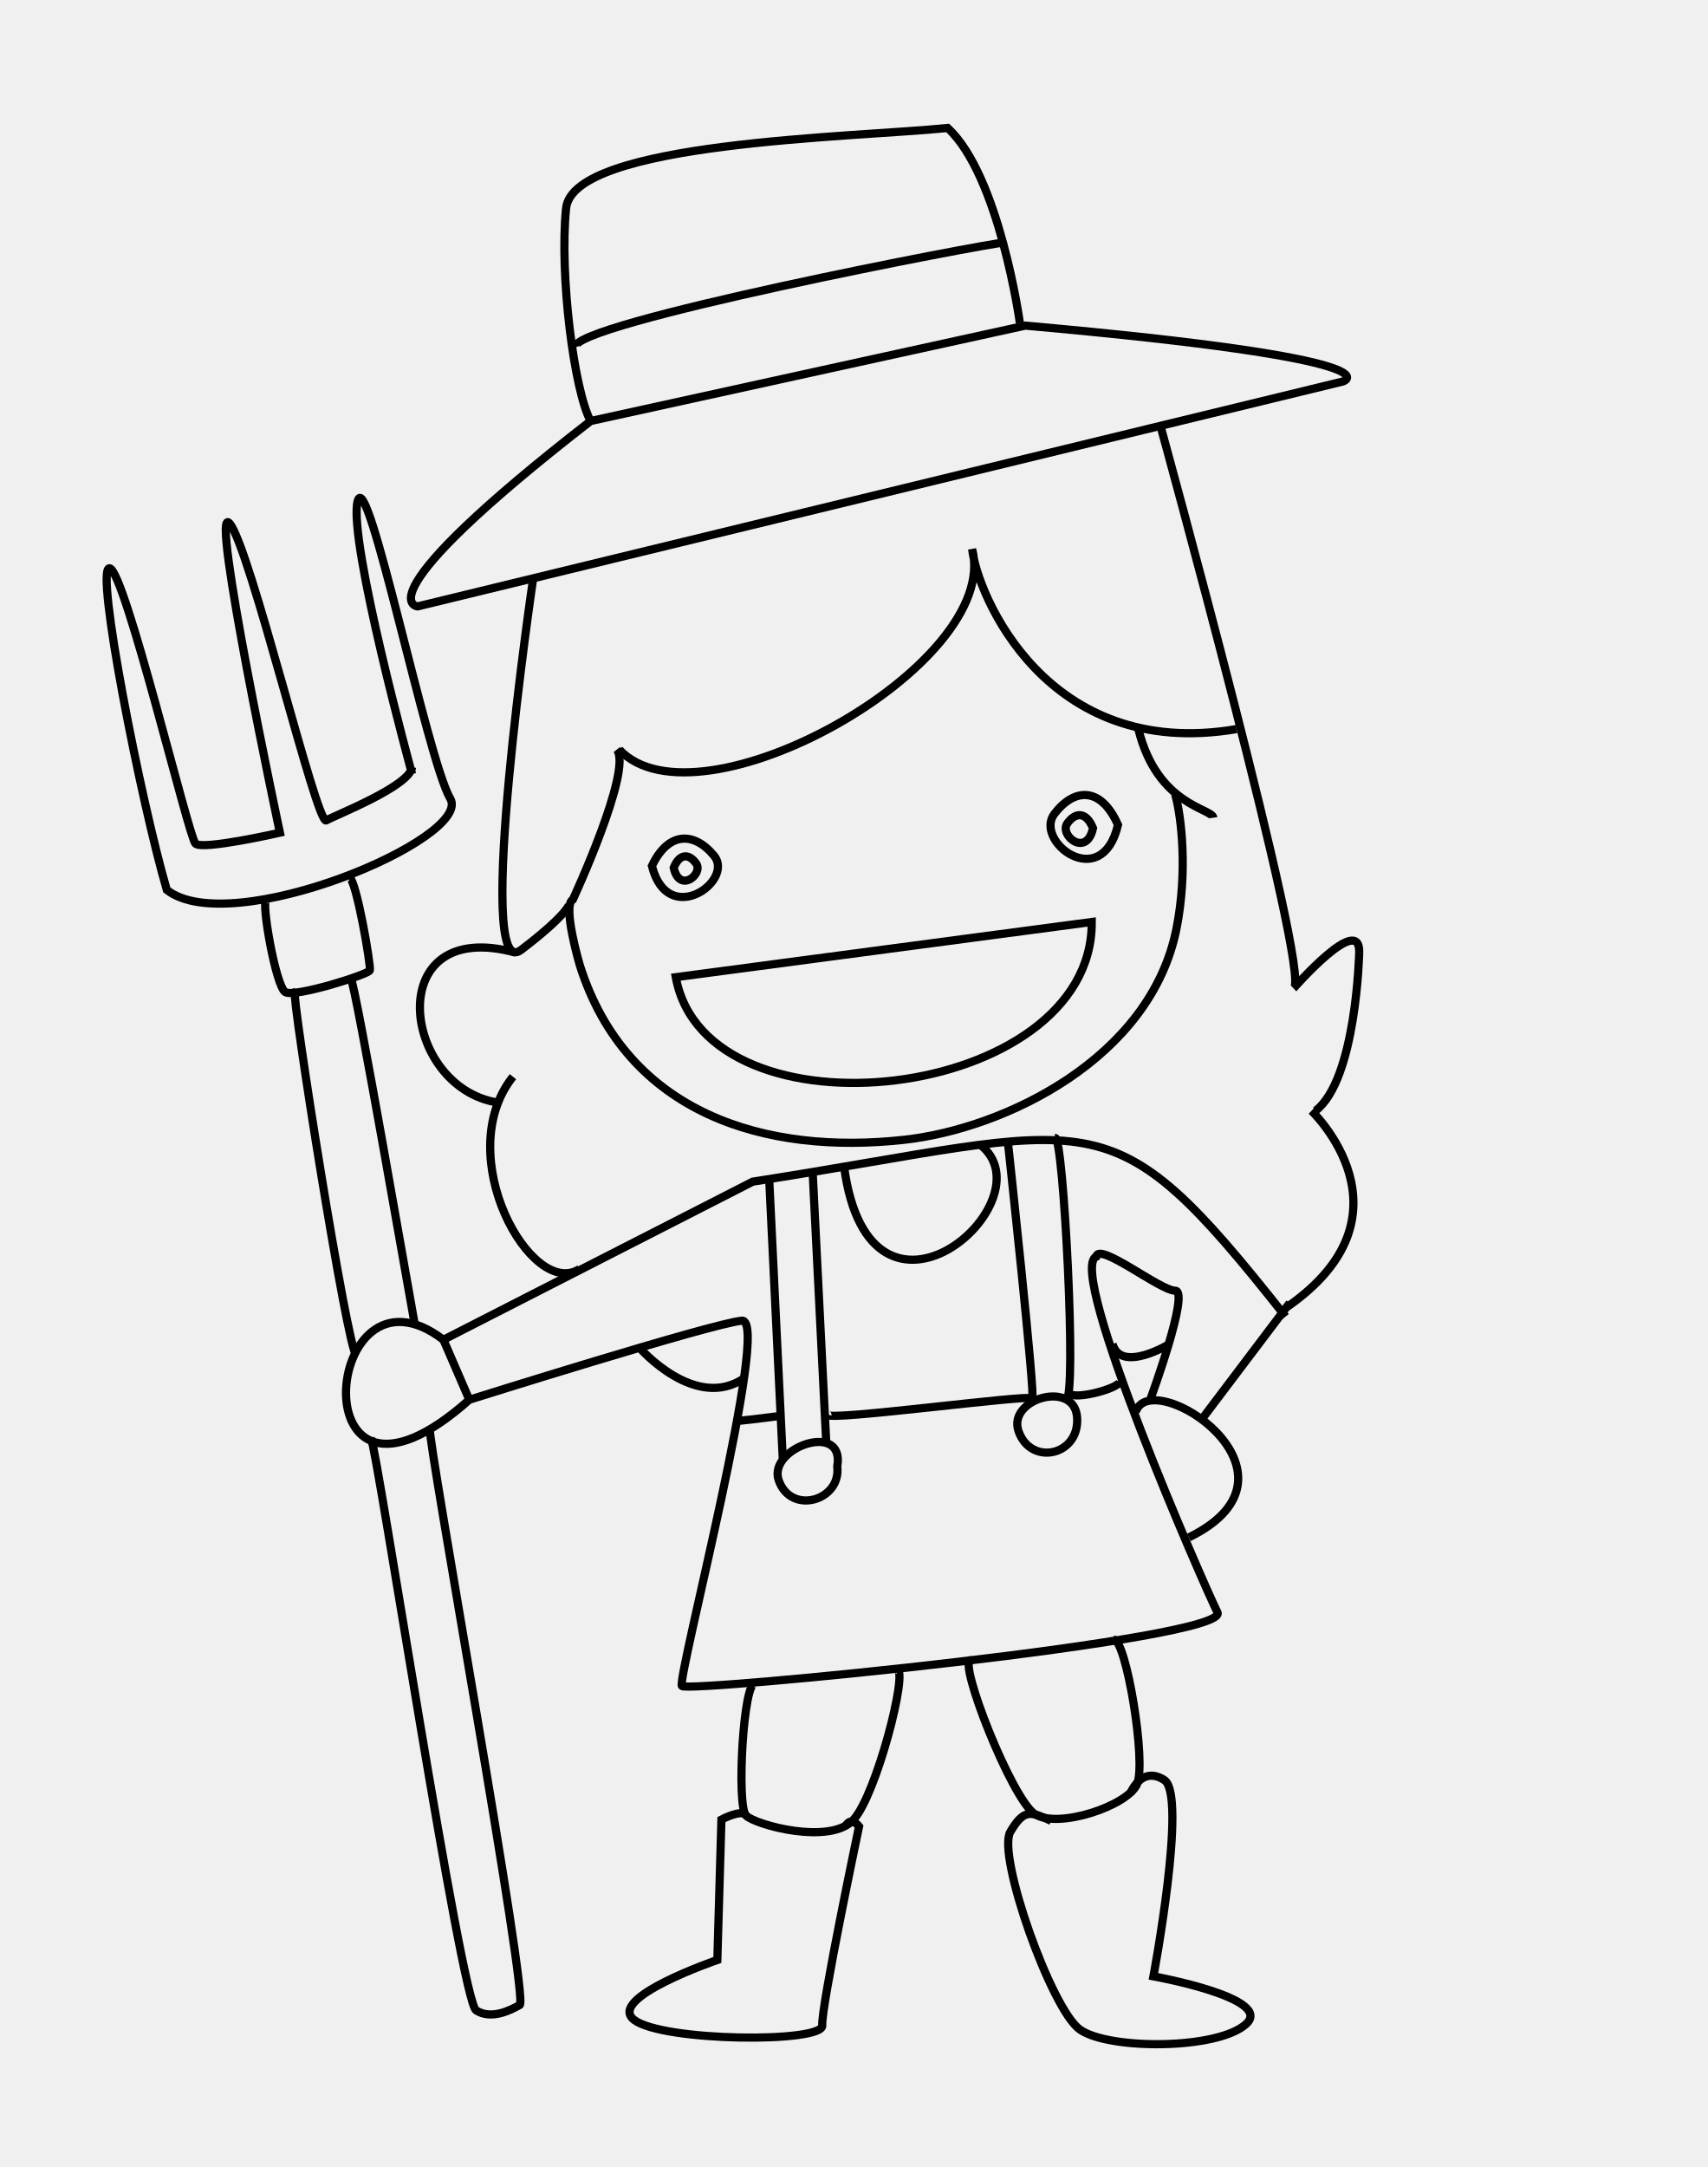
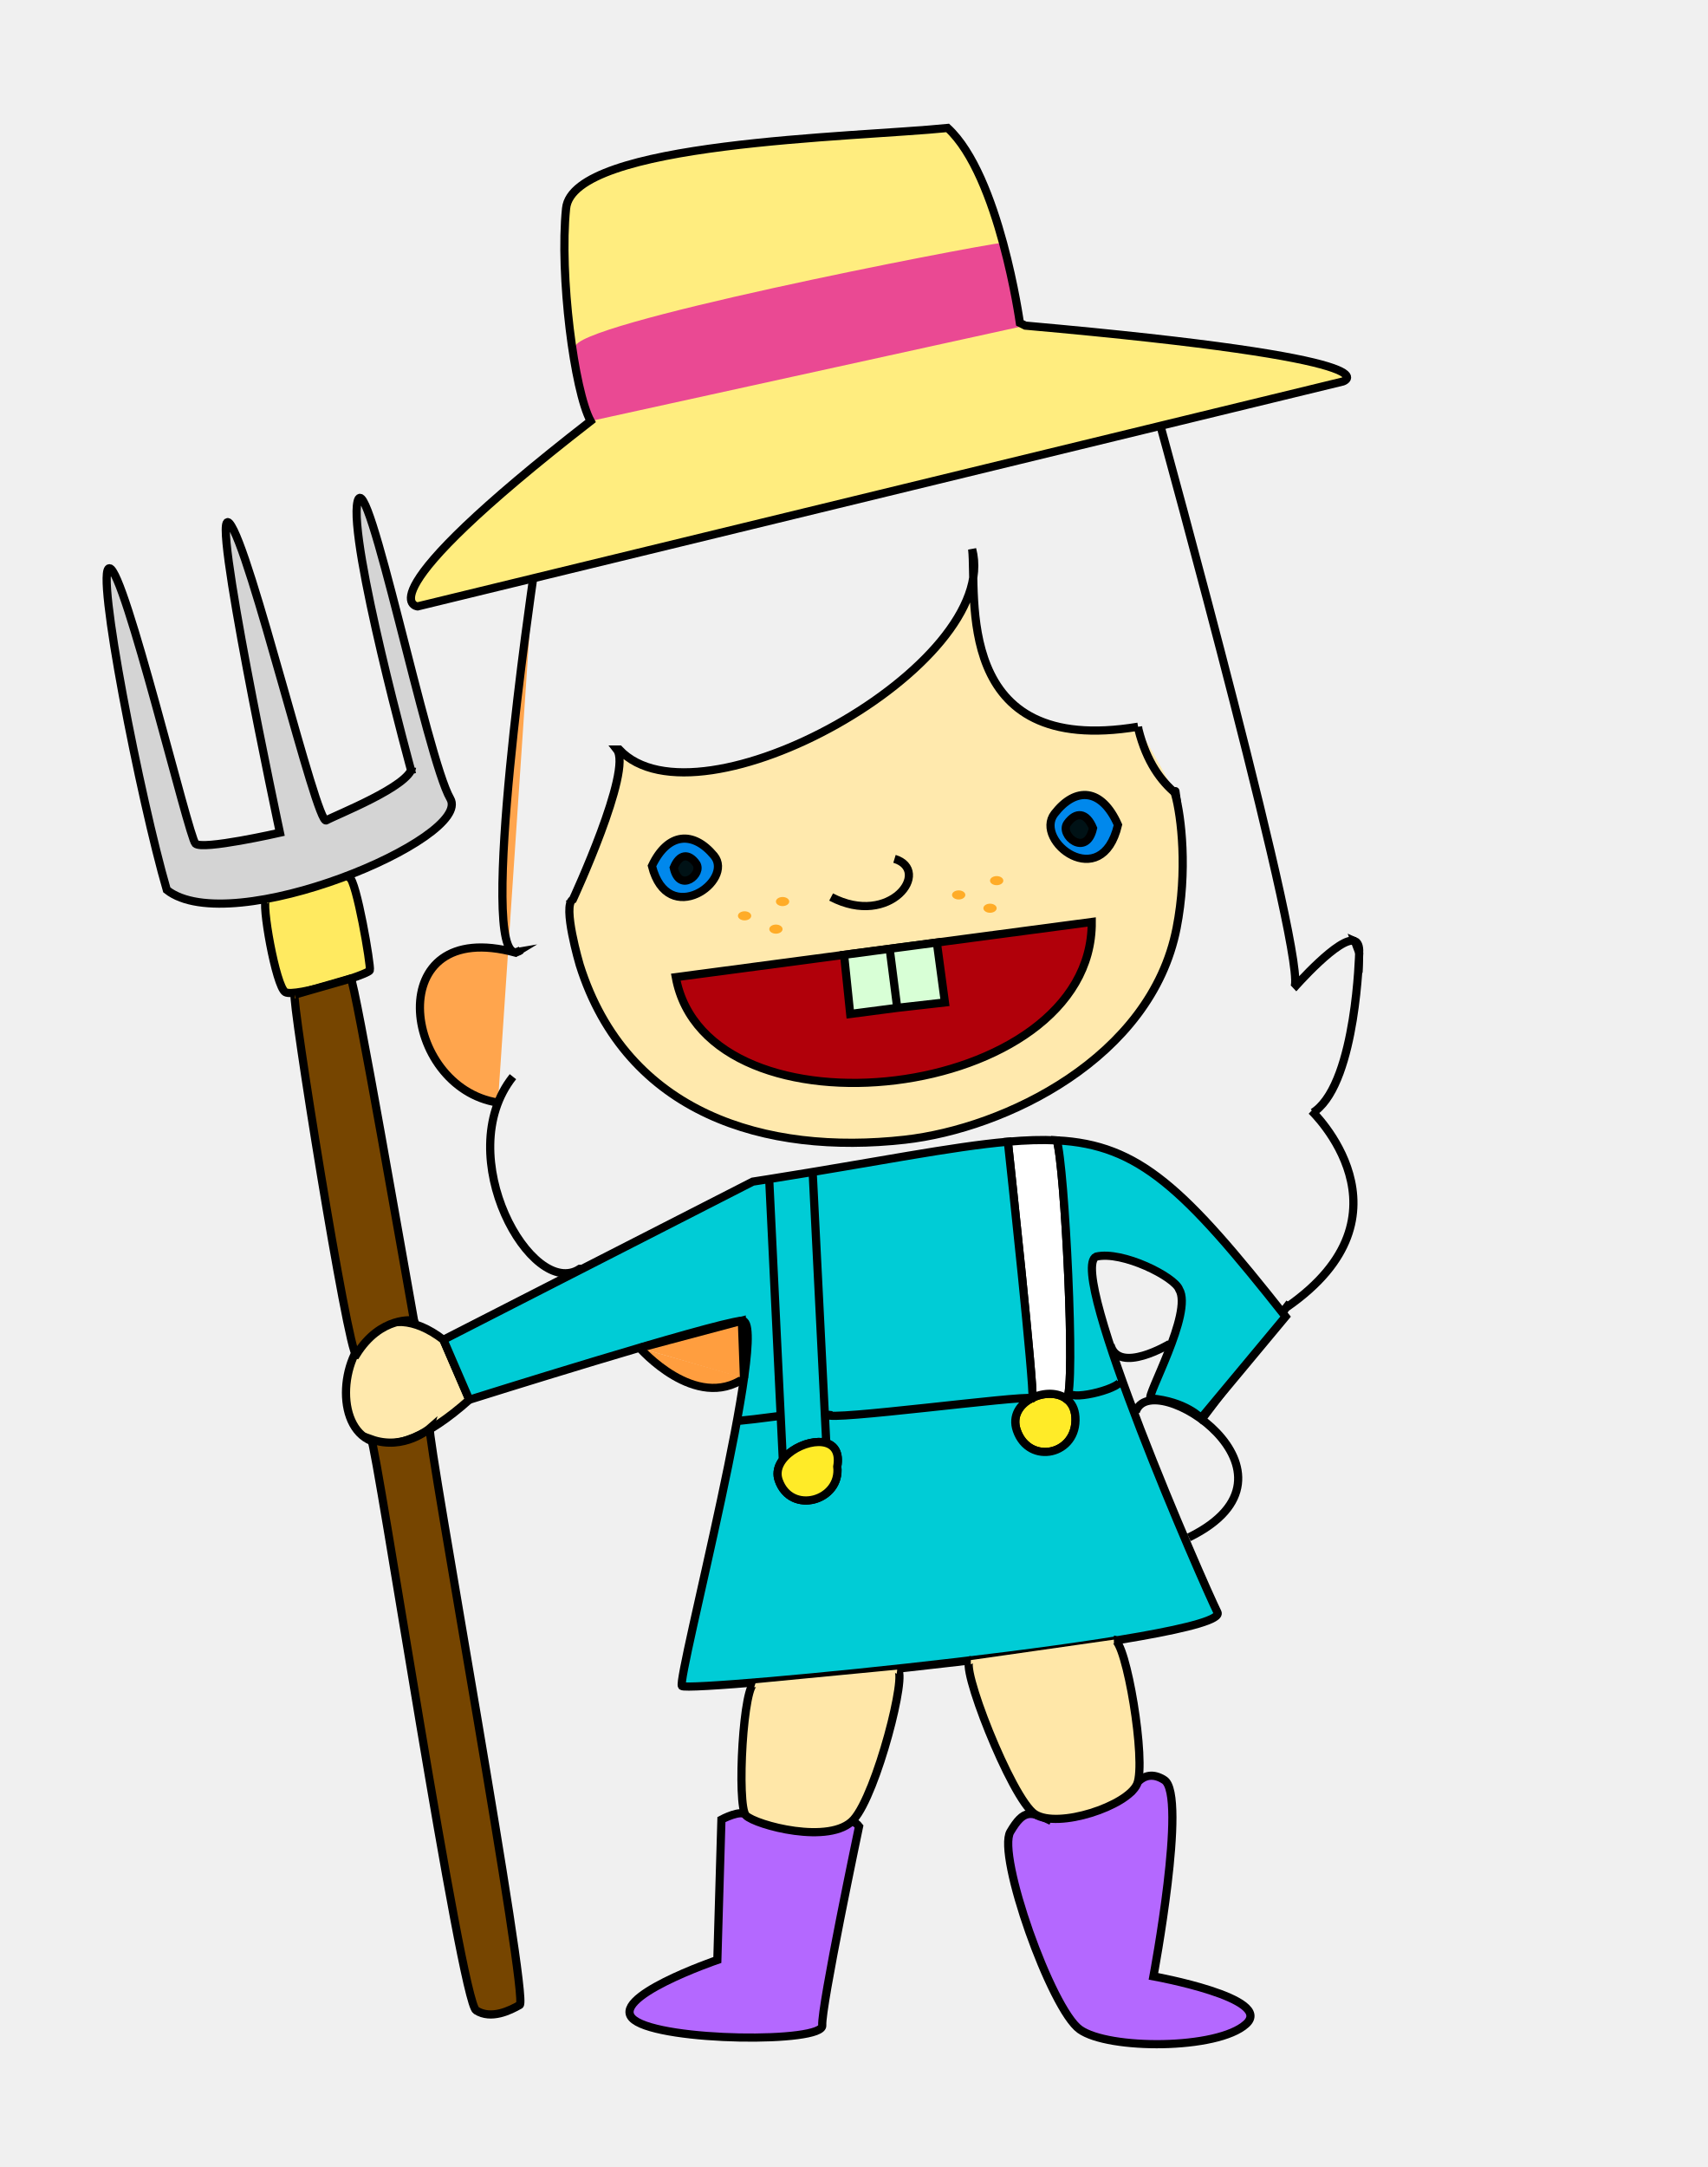
<svg xmlns="http://www.w3.org/2000/svg" version="1.1" id="Dessin" x="0px" y="0px" width="208.8px" height="264.96px" viewBox="0 0 208.8 264.96" enable-background="new 0 0 208.8 264.96" xml:space="preserve">
-   <path fill="none" stroke="#000000" stroke-miterlimit="10" d="M118.568,66.647" />
-   <path fill="none" stroke="#000000" stroke-miterlimit="10" d="M119.4,67.48" />
-   <path fill="none" stroke="#000000" stroke-miterlimit="10" d="M143.735,97.147c0.748,2.667,1.54,9.333,0.165,16.333  c-3.128,15.922-20.997,24.502-33.25,25.875c-16.979,1.903-34-3.125-39.749-21.375c0,0-2.166-7.333-0.833-8  c0,0,7.332-15.833,5.375-18.333" />
-   <path fill="none" stroke="#000000" stroke-miterlimit="10" d="M148.401,99.98c-0.166-1.167-6.84-1.452-9.17-10.809" />
-   <path fill="none" stroke="#000000" stroke-miterlimit="10" d="M65.21,70.71c0,0-7.381,49.946-1.475,45.437s5.9-5.667,5.9-5.667" />
+   <g>
+     <path fill="#FFE9AD" stroke="#000000" stroke-miterlimit="10" d="M143.65,96.813l0.085,0.333c0.748,2.667,1.54,9.333,0.165,16.333   c-3.128,15.922-20.997,24.502-33.25,25.875c-16.979,1.903-34-3.125-39.749-21.375c0,0-2.166-7.333-0.833-8   c0,0,7.332-15.833,5.375-18.333l0.289-0.001c9.667,10.333,46.836-10.333,43.168-24.5c0.609,5.486-2.464,25.499,20.291,21.71" />
+     <path fill="#FFE9AD" stroke="#000000" stroke-miterlimit="10" d="M143.798,97.013C143.704,96.349,143.798,97.013,143.798,97.013   c-1.75-1.459-3.563-3.808-4.567-7.842l-0.04-0.316" />
+   </g>
  <path fill="none" stroke="#000000" stroke-miterlimit="10" d="M258.553,109.925" />
  <path fill="none" stroke="#000000" stroke-miterlimit="10" d="M304.525,109.48" />
-   <path fill="none" stroke="#000000" stroke-miterlimit="10" d="M133.525,112.73c0.128,22-47.125,27.375-50.875,6.75L133.525,112.73z" />
-   <path fill="none" stroke="#000000" stroke-miterlimit="10" d="M75.732,91.646c9.667,10.333,46.836-10.333,43.168-24.5  c0.609,5.486,9.063,25.966,32.334,22" />
-   <path fill="none" stroke="#000000" stroke-miterlimit="10" d="M166.234,116.48c0.167-5-7.998,4.333-7.998,4.333  c2.167-1.667-16.322-68.787-16.322-68.787" />
-   <path fill="none" stroke="#000000" stroke-miterlimit="10" d="M166.234,116.48c0,0-0.334,15.5-5.333,19.333" />
+   <path fill="#B1000A" stroke="#000000" stroke-miterlimit="10" d="M133.525,112.73c0.128,22-47.125,27.375-50.875,6.75  L133.525,112.73z" />
+   <g>
+     <path fill="none" stroke="#000000" stroke-miterlimit="10" d="M165.704,115.074l0.53,1.406   C166.261,115.652,166.057,115.224,165.704,115.074z" />
+     <path fill="none" stroke="#000000" stroke-miterlimit="10" d="M141.914,52.026c0,0,18.489,67.12,16.322,68.787   c0,0,5.683-6.493,7.468-5.739" />
+   </g>
+   <path fill="none" stroke="#000000" stroke-miterlimit="10" d="M166.234,116.48c0,0-0.334,15.5-5.333,19.333l-0.293,0.208" />
  <path fill="none" stroke="#000000" stroke-miterlimit="10" d="M157.4,159.813c16.333-11.333,3-24,3-24" />
  <line fill="none" stroke="#000000" stroke-miterlimit="10" x1="146.9" y1="173.647" x2="157.733" y2="159.314" />
-   <line fill="none" stroke="#000000" stroke-miterlimit="10" x1="54.233" y1="163.814" x2="57.4" y2="171.147" />
  <path fill="none" stroke="#000000" stroke-miterlimit="10" d="M103.233,142.647c3.167,23.667,25.333,4.166,16.667-2.667" />
  <path fill="none" stroke="#000000" stroke-miterlimit="10" d="M138.9,172.647c1.833-5.833,22.5,7.499,6.5,15.333" />
-   <path fill="none" stroke="#000000" stroke-miterlimit="10" d="M140.733,170.98c0,0,4.833-13.166,3-13.166s-9.333-6-9.666-4.167  c-3.667,1.667,13.166,40.167,14.833,43.5s-64.833,9.833-65.5,9s11-45,7.333-44.666S57.4,171.147,57.4,171.147  c-21.167,18.834-18-18.667-3.167-7.333l37.833-19.334c42.833-6.666,43.167-11.334,65.167,16.5" />
-   <path fill="none" stroke="#000000" stroke-miterlimit="10" d="M143.067,164.314c0,0-6,3.666-7,0" />
-   <line fill="none" stroke="#000000" stroke-miterlimit="10" x1="94.066" y1="143.98" x2="95.733" y2="178.314" />
-   <line fill="none" stroke="#000000" stroke-miterlimit="10" x1="99.4" y1="143.48" x2="101.066" y2="176.647" />
-   <path fill="none" stroke="#000000" stroke-miterlimit="10" d="M90.4,173.647c-1.5,0.333,4.833-0.5,4.833-0.5" />
-   <path fill="none" stroke="#000000" stroke-miterlimit="10" d="M123.233,139.314c0,0,3.5,32.166,3,31.666s-25.166,2.833-25,2" />
-   <path fill="none" stroke="#000000" stroke-miterlimit="10" d="M129.067,139.147c1-0.167,2.666,31.833,1.333,32" />
-   <path fill="none" stroke="#000000" stroke-miterlimit="10" d="M63.066,116.48c-16.5-4.5-14,16.501-2.167,18.334" />
-   <path fill="none" stroke="#000000" stroke-miterlimit="10" d="M62.733,131.647c-7.667,9.667,2.333,27.333,8.167,23.5" />
-   <path fill="none" stroke="#000000" stroke-miterlimit="10" d="M78.233,164.813c0,0,6.833,7.834,12.833,3.667" />
-   <path fill="none" stroke="#000000" stroke-miterlimit="10" d="M125.4,39.813c46.833,4.167,38.835,6.833,38.835,6.833l-22.079,5.365  L51.068,74.147c0,0-7.168-0.667,21.165-22.667L125.4,39.813z" />
-   <path fill="none" stroke="#000000" stroke-miterlimit="10" d="M72.233,51.48c-2-3.667-3.833-17.833-3-26s35.167-8.667,46.667-9.833  c6.333,5.833,8.833,23.833,8.833,23.833" />
-   <path fill="none" stroke="#000000" stroke-miterlimit="10" d="M70.4,42.48c-1.167-2.833,50.834-12.833,52.5-12.833" />
-   <path fill="none" stroke="#000000" stroke-miterlimit="10" d="M50.4,93.813c-0.333,2.333-9.333,5.833-10.5,6.5  s-9.333-33.5-11.833-36.333s6.167,37.833,6.167,37.833s-9.5,2.166-10.333,1.333s-8.667-33.5-10.5-33.667s3.833,28.5,7,39.333  c7.833,6.167,37.5-6.334,34.667-11.167S44.9,56.48,43.733,61.313S50.4,94.646,50.4,94.646" />
-   <path fill="none" stroke="#000000" stroke-miterlimit="10" d="M32.567,109.98c-0.667,0.167,1.167,10.667,2.333,11.333  s10.167-2.167,10.333-2.667s-1.667-11.166-2.5-11.333" />
-   <path fill="none" stroke="#000000" stroke-miterlimit="10" d="M36.067,121.313c-0.5,0,6.5,44.167,7.5,44.333" />
-   <path fill="none" stroke="#000000" stroke-miterlimit="10" d="M42.9,119.646c0.5,0.167,7.5,40.667,7.833,42.333" />
-   <path fill="none" stroke="#000000" stroke-miterlimit="10" d="M87.33,104.626c2.532,3.047-5.649,8.961-7.597,1.254  C81.681,101.759,84.798,101.579,87.33,104.626z" />
-   <path fill="none" stroke="#000000" stroke-miterlimit="10" d="M85.138,105.574c0.913,1.269-2.037,3.731-2.739,0.522  C83.102,104.38,84.225,104.305,85.138,105.574z" />
-   <path fill="none" stroke="#000000" stroke-miterlimit="10" d="M128.971,99.488c-2.587,3.332,5.771,9.798,7.762,1.372  C134.743,96.353,131.558,96.156,128.971,99.488z" />
-   <path fill="none" stroke="#000000" stroke-miterlimit="10" d="M130.541,100.666c-1.045,1.446,2.334,4.254,3.139,0.595  C132.875,99.304,131.587,99.219,130.541,100.666z" />
-   <path fill="none" stroke="#000000" stroke-miterlimit="10" d="M45.4,175.98c0.667,0.834,11,68.666,12.833,69.833  s4.167,0.001,5.333-0.666s-11.333-69.333-11-70.5" />
-   <path fill="none" stroke="#000000" stroke-miterlimit="10" d="M102.4,179.313c1-5.667-8.533-2.279-7.167,1.667  C96.733,185.313,102.9,183.48,102.4,179.313z" />
-   <path fill="none" stroke="#000000" stroke-miterlimit="10" d="M124.567,174.98c1.5,4.333,7.499,3,7.166-1.667  S123.2,171.034,124.567,174.98" />
-   <path fill="none" stroke="#000000" stroke-miterlimit="10" d="M137.067,168.646c0.5,1-5.834,2.667-6.334,1.667" />
-   <path fill="none" stroke="#000000" stroke-miterlimit="10" d="M92.4,205.814c-1.5-0.5-2.333,14.999-1.167,16.166  s10.333,3.666,13.167,0.5s6.668-18.166,5.334-18.333" />
-   <path fill="none" stroke="#000000" stroke-miterlimit="10" d="M118.734,202.98c-1.667,0,5,17.001,7.833,18.834s11.333-1,12.5-3.667  s-1.333-17.667-2.833-17.667" />
-   <path fill="none" stroke="#000000" stroke-miterlimit="10" d="M91.233,221.98c-0.5-0.833-3,0.5-3,0.5l-0.5,17.167  c0,0-13.667,4.666-10.167,7.333s23.167,2.834,23,0.667s4.5-24.333,4.5-24.333s-1-1.333-1.667,0" />
-   <path fill="none" stroke="#000000" stroke-miterlimit="10" d="M128.567,222.647c-2.5-1.167-3.333-1.501-5,1.333s5,21.667,8.5,24.167  s16.833,2.499,20.333-0.667s-11.333-5.833-11.333-5.833s4.166-22.167,1.333-24s-4.166,1.667-4.166,1.667" />
+   <path fill="#FFE9AD" stroke="#000000" stroke-miterlimit="10" d="M57.4,171.147l-3.167-7.333  C39.4,152.48,36.233,189.981,57.4,171.147z" />
+   <path fill="none" stroke="#000000" stroke-miterlimit="10" d="M143.067,164.314c0,0-6.251,3.79-7.251,0.124" />
+   <path fill="#FFA54D" stroke="#000000" stroke-miterlimit="10" d="M65.21,70.71c0,0-6.878,46.547-2.039,45.708l-0.104,0.063  c-16.5-4.5-14,16.501-2.167,18.334" />
+   <line fill="#FFA54D" stroke="#000000" stroke-miterlimit="10" x1="69.635" y1="110.48" x2="69.733" y2="110.313" />
+   <path fill="#FFA54D" stroke="#000000" stroke-miterlimit="10" d="M63.27,116.394c0.145-0.043,0.299-0.121,0.465-0.247" />
+   <path fill="none" stroke="#000000" stroke-miterlimit="10" d="M62.733,131.647c-7.667,9.667,2.333,27.333,8.167,23.5l0.333-0.001" />
+   <path fill="#FF9E3F" stroke="#000000" stroke-miterlimit="10" d="M78.233,164.813c0,0,6.833,7.834,12.833,3.667" />
+   <g>
+     <path fill="#FFED7F" d="M72.233,51.48c-2-3.667-3.833-17.833-3-26s35.167-8.667,46.667-9.833   c6.333,5.833,8.833,23.833,8.833,23.833l0.667,0.333c46.833,4.167,38.835,6.833,38.835,6.833l-22.079,5.365L51.068,74.147   C51.068,74.147,43.9,73.48,72.233,51.48z" />
+   </g>
+   <path fill="#FFEA60" stroke="#000000" stroke-miterlimit="10" d="M32.567,109.98c-0.667,0.167,1.167,10.667,2.333,11.333  s10.167-2.167,10.333-2.667s-1.667-11.166-2.5-11.333l-0.209-0.292" />
+   <path fill="#D4D4D4" stroke="#000000" stroke-miterlimit="10" d="M50.4,93.813c-0.333,2.333-9.333,5.833-10.5,6.5  s-9.333-33.5-11.833-36.333s6.167,37.833,6.167,37.833s-9.5,2.166-10.333,1.333s-8.667-33.5-10.5-33.667s3.833,28.5,7,39.333  c7.833,6.167,37.5-6.334,34.667-11.167S44.9,56.48,43.733,61.313S50.4,94.646,50.4,94.646" />
+   <g>
+     <path fill="#16FF81" stroke="#000000" stroke-miterlimit="10" d="M50.636,161.455c0.047,0.262,0.081,0.442,0.097,0.524   L50.636,161.455z" />
+     <g>
+       <path fill="#764500" stroke="#000000" stroke-miterlimit="10" d="M36.046,121.615l6.854-1.969    c0.475,0.159,6.824,36.763,7.736,41.809c0,0-4.069-0.641-7.069,4.191C42.567,165.48,35.546,121.615,36.046,121.615" />
+     </g>
+   </g>
+   <path fill="#0088EC" stroke="#000000" stroke-miterlimit="10" d="M87.33,104.626c2.532,3.047-5.649,8.961-7.597,1.254  C81.681,101.759,84.798,101.579,87.33,104.626z" />
+   <path fill="#001216" stroke="#000000" stroke-miterlimit="10" d="M85.138,105.574c0.913,1.269-2.037,3.731-2.739,0.522  C83.102,104.38,84.225,104.305,85.138,105.574z" />
+   <path fill="#0088EC" stroke="#000000" stroke-miterlimit="10" d="M128.971,99.488c-2.587,3.332,5.771,9.798,7.762,1.372  C134.744,96.353,131.558,96.156,128.971,99.488z" />
+   <path fill="#001216" stroke="#000000" stroke-miterlimit="10" d="M130.541,100.666c-1.045,1.446,2.334,4.254,3.14,0.595  C132.875,99.304,131.587,99.219,130.541,100.666z" />
+   <g>
+     <path fill="#764500" stroke="#000000" stroke-miterlimit="10" d="M45.4,175.98c0.667,0.834,11,68.666,12.833,69.833   s4.167,0.001,5.333-0.666s-11.333-69.333-11-70.5C52.566,174.647,49.4,177.417,45.4,175.98z" />
+   </g>
+   <path fill="#B468FF" stroke="#000000" stroke-miterlimit="10" d="M91.233,221.98c-0.5-0.833-3,0.5-3,0.5l-0.5,17.167  c0,0-13.667,4.666-10.167,7.333s23.167,2.834,23,0.667s4.5-24.333,4.5-24.333s-1-1.333-1.667,0" />
+   <path fill="#B468FF" stroke="#000000" stroke-miterlimit="10" d="M128.567,222.647c-2.5-1.167-3.333-1.501-5,1.333  s5,21.667,8.5,24.167s16.833,2.499,20.333-0.667s-11.333-5.833-11.333-5.833s4.166-22.167,1.333-24s-4.166,1.667-4.166,1.667" />
+   <g>
+     <path fill="#EA4993" d="M125.4,39.813l-0.667-0.333c0,0-0.632-4.548-2.063-9.812c-4.06,0.485-53.406,10.051-52.27,12.812   l-0.256,1.055c0.578,3.574,1.321,6.536,2.089,7.945L125.4,39.813z" />
+   </g>
+   <g>
+     <path fill="none" stroke="#000000" stroke-miterlimit="10" d="M72.233,51.48c-2-3.667-3.833-17.833-3-26s35.167-8.667,46.667-9.833   c6.333,5.833,8.833,23.833,8.833,23.833l0.667,0.333c46.833,4.167,38.835,6.833,38.835,6.833l-22.079,5.365L51.068,74.147   C51.068,74.147,43.9,73.48,72.233,51.48z" />
+   </g>
+   <g>
+     <path fill="#FFEB28" stroke="#000000" stroke-miterlimit="10" d="M126.269,170.916c-0.008,0.055-0.02,0.081-0.036,0.064   c-0.008-0.008-0.04-0.013-0.06-0.019c-1.432,0.732-2.432,2.152-1.814,3.936c1.5,4.333,7.499,3,7.166-1.667   c-0.071-0.997-0.472-1.698-1.049-2.153c-0.024,0.03-0.049,0.067-0.076,0.07c0.027-0.003,0.052-0.04,0.076-0.07   C129.381,170.212,127.645,170.25,126.269,170.916z" />
+     <path fill="#00CCD6" stroke="#000000" stroke-miterlimit="10" d="M126.269,170.916c-0.031,0.016-0.064,0.029-0.096,0.046   c0.02,0.006,0.052,0.011,0.06,0.019C126.25,170.997,126.261,170.97,126.269,170.916z" />
+     <path fill="#FFFFFF" stroke="#000000" stroke-miterlimit="10" d="M126.269,170.916c1.376-0.666,3.112-0.703,4.207,0.161   c1.117-1.337-0.251-28.609-1.232-31.645c-1.82-0.093-3.794-0.025-5.979,0.166C123.586,142.572,126.488,169.432,126.269,170.916z" />
+     <g>
+       <path fill="none" d="M95.233,180.98c1.5,4.333,7.667,2.5,7.167-1.667c0.298-1.687-0.341-2.566-1.344-2.873    C98.688,175.717,94.274,178.208,95.233,180.98z" />
+       <g>
+         <path fill="none" d="M95.233,180.98c1.5,4.333,7.667,2.5,7.167-1.667c0.298-1.687-0.341-2.566-1.344-2.873     C98.688,175.717,94.274,178.208,95.233,180.98z" />
+         <path fill="#00CCD6" stroke="#000000" stroke-miterlimit="10" d="M130.733,170.313c0.5,1,6.834-0.667,6.334-1.667     C137.567,169.646,131.233,171.313,130.733,170.313z M134.067,153.647c3.208-0.75,9.615,2.489,10.148,4.01     c1.74,2.816-4.163,13.264-3.482,13.323c4.291,0.375,6.167,2.414,6.167,2.414l10.333-12.414     c-12.379-15.662-17.898-21.033-27.989-21.548c0.981,3.035,2.35,30.308,1.232,31.645c0.577,0.455,0.978,1.156,1.049,2.153     c0.333,4.667-5.666,6-7.166,1.667c-0.617-1.783,0.383-3.203,1.814-3.936c-1.247-0.372-25.104,2.838-24.94,2.019l-0.353-0.039     l0.176,3.499c1.003,0.307,1.642,1.187,1.344,2.873c0.5,4.167-5.667,6-7.167,1.667c-0.959-2.771,3.455-5.263,5.823-4.54     l-0.176-3.499l-0.022-0.003l0.022,0.003L99.4,143.48l1.48,29.461l0.353,0.039c-0.164,0.819,23.693-2.391,24.94-2.019     c0.031-0.017,0.064-0.03,0.096-0.046c0.219-1.483-2.683-28.344-3.005-31.317c-6.887,0.603-15.914,2.456-29.189,4.565     l1.403,28.901l0.005-0.002l-0.005,0.002l0.255,5.249l-0.255-5.249l-0.245,0.082c0,0-6.333,0.833-4.833,0.5     c-1.5,0.333,4.833-0.5,4.833-0.5l0.245-0.082l-1.403-28.901c-0.659,0.105-1.328,0.211-2.009,0.316l-37.833,19.334l3.167,7.333     c0,0,29.666-9.332,33.333-9.666s-8,43.833-7.333,44.666s67.167-5.667,65.5-9S130.4,155.314,134.067,153.647z" />
+       </g>
+     </g>
+     <path fill="#FFEB28" stroke="#000000" stroke-miterlimit="10" d="M95.233,180.98c1.5,4.333,7.667,2.5,7.167-1.667   c0.298-1.687-0.341-2.566-1.344-2.873l0.01,0.207l-0.01-0.207C98.688,175.717,94.274,178.208,95.233,180.98z" />
+   </g>
+   <polygon fill="#D8FFD6" stroke="#000000" stroke-miterlimit="10" points="109.734,123.23 108.81,116.009 109.734,123.23   103.983,123.98 103.233,116.749 114.58,115.244 115.567,122.57 " />
+   <path fill="#FFE9AD" stroke="#000000" stroke-miterlimit="10" d="M101.65,109.677c7.25,3.803,12.375-3.259,7.75-4.666" />
+   <path fill="#FFE9AD" stroke="#000000" stroke-miterlimit="10" d="M119.15,105.011" />
+   <ellipse fill="#FFAC28" cx="95.712" cy="110.232" rx="0.813" ry="0.556" />
+   <ellipse fill="#FFAC28" cx="94.899" cy="113.604" rx="0.813" ry="0.556" />
+   <ellipse fill="#FFAC28" cx="91.066" cy="111.979" rx="0.813" ry="0.556" />
+   <ellipse fill="#FFAC28" cx="121.896" cy="107.677" rx="0.813" ry="0.556" />
+   <ellipse fill="#FFAC28" cx="121.083" cy="111.049" rx="0.813" ry="0.556" />
+   <ellipse fill="#FFAC28" cx="117.25" cy="109.424" rx="0.813" ry="0.556" />
+   <path fill="#FFE7A8" stroke="#000000" stroke-miterlimit="10" d="M92.4,205.814c-1.5-0.5-2.333,14.999-1.167,16.166  s10.333,3.666,13.167,0.5s6.668-18.166,5.334-18.333" />
+   <path fill="#FFE7A8" stroke="#000000" stroke-miterlimit="10" d="M118.734,202.98c-1.667,0,5,17.001,7.833,18.834  s11.333-1,12.5-3.667s-1.333-17.667-2.833-17.667" />
+   <polyline fill="#FF9E3F" stroke="#000000" stroke-miterlimit="10" points="78.233,164.813 90.733,161.481 90.994,168.525 " />
</svg>
